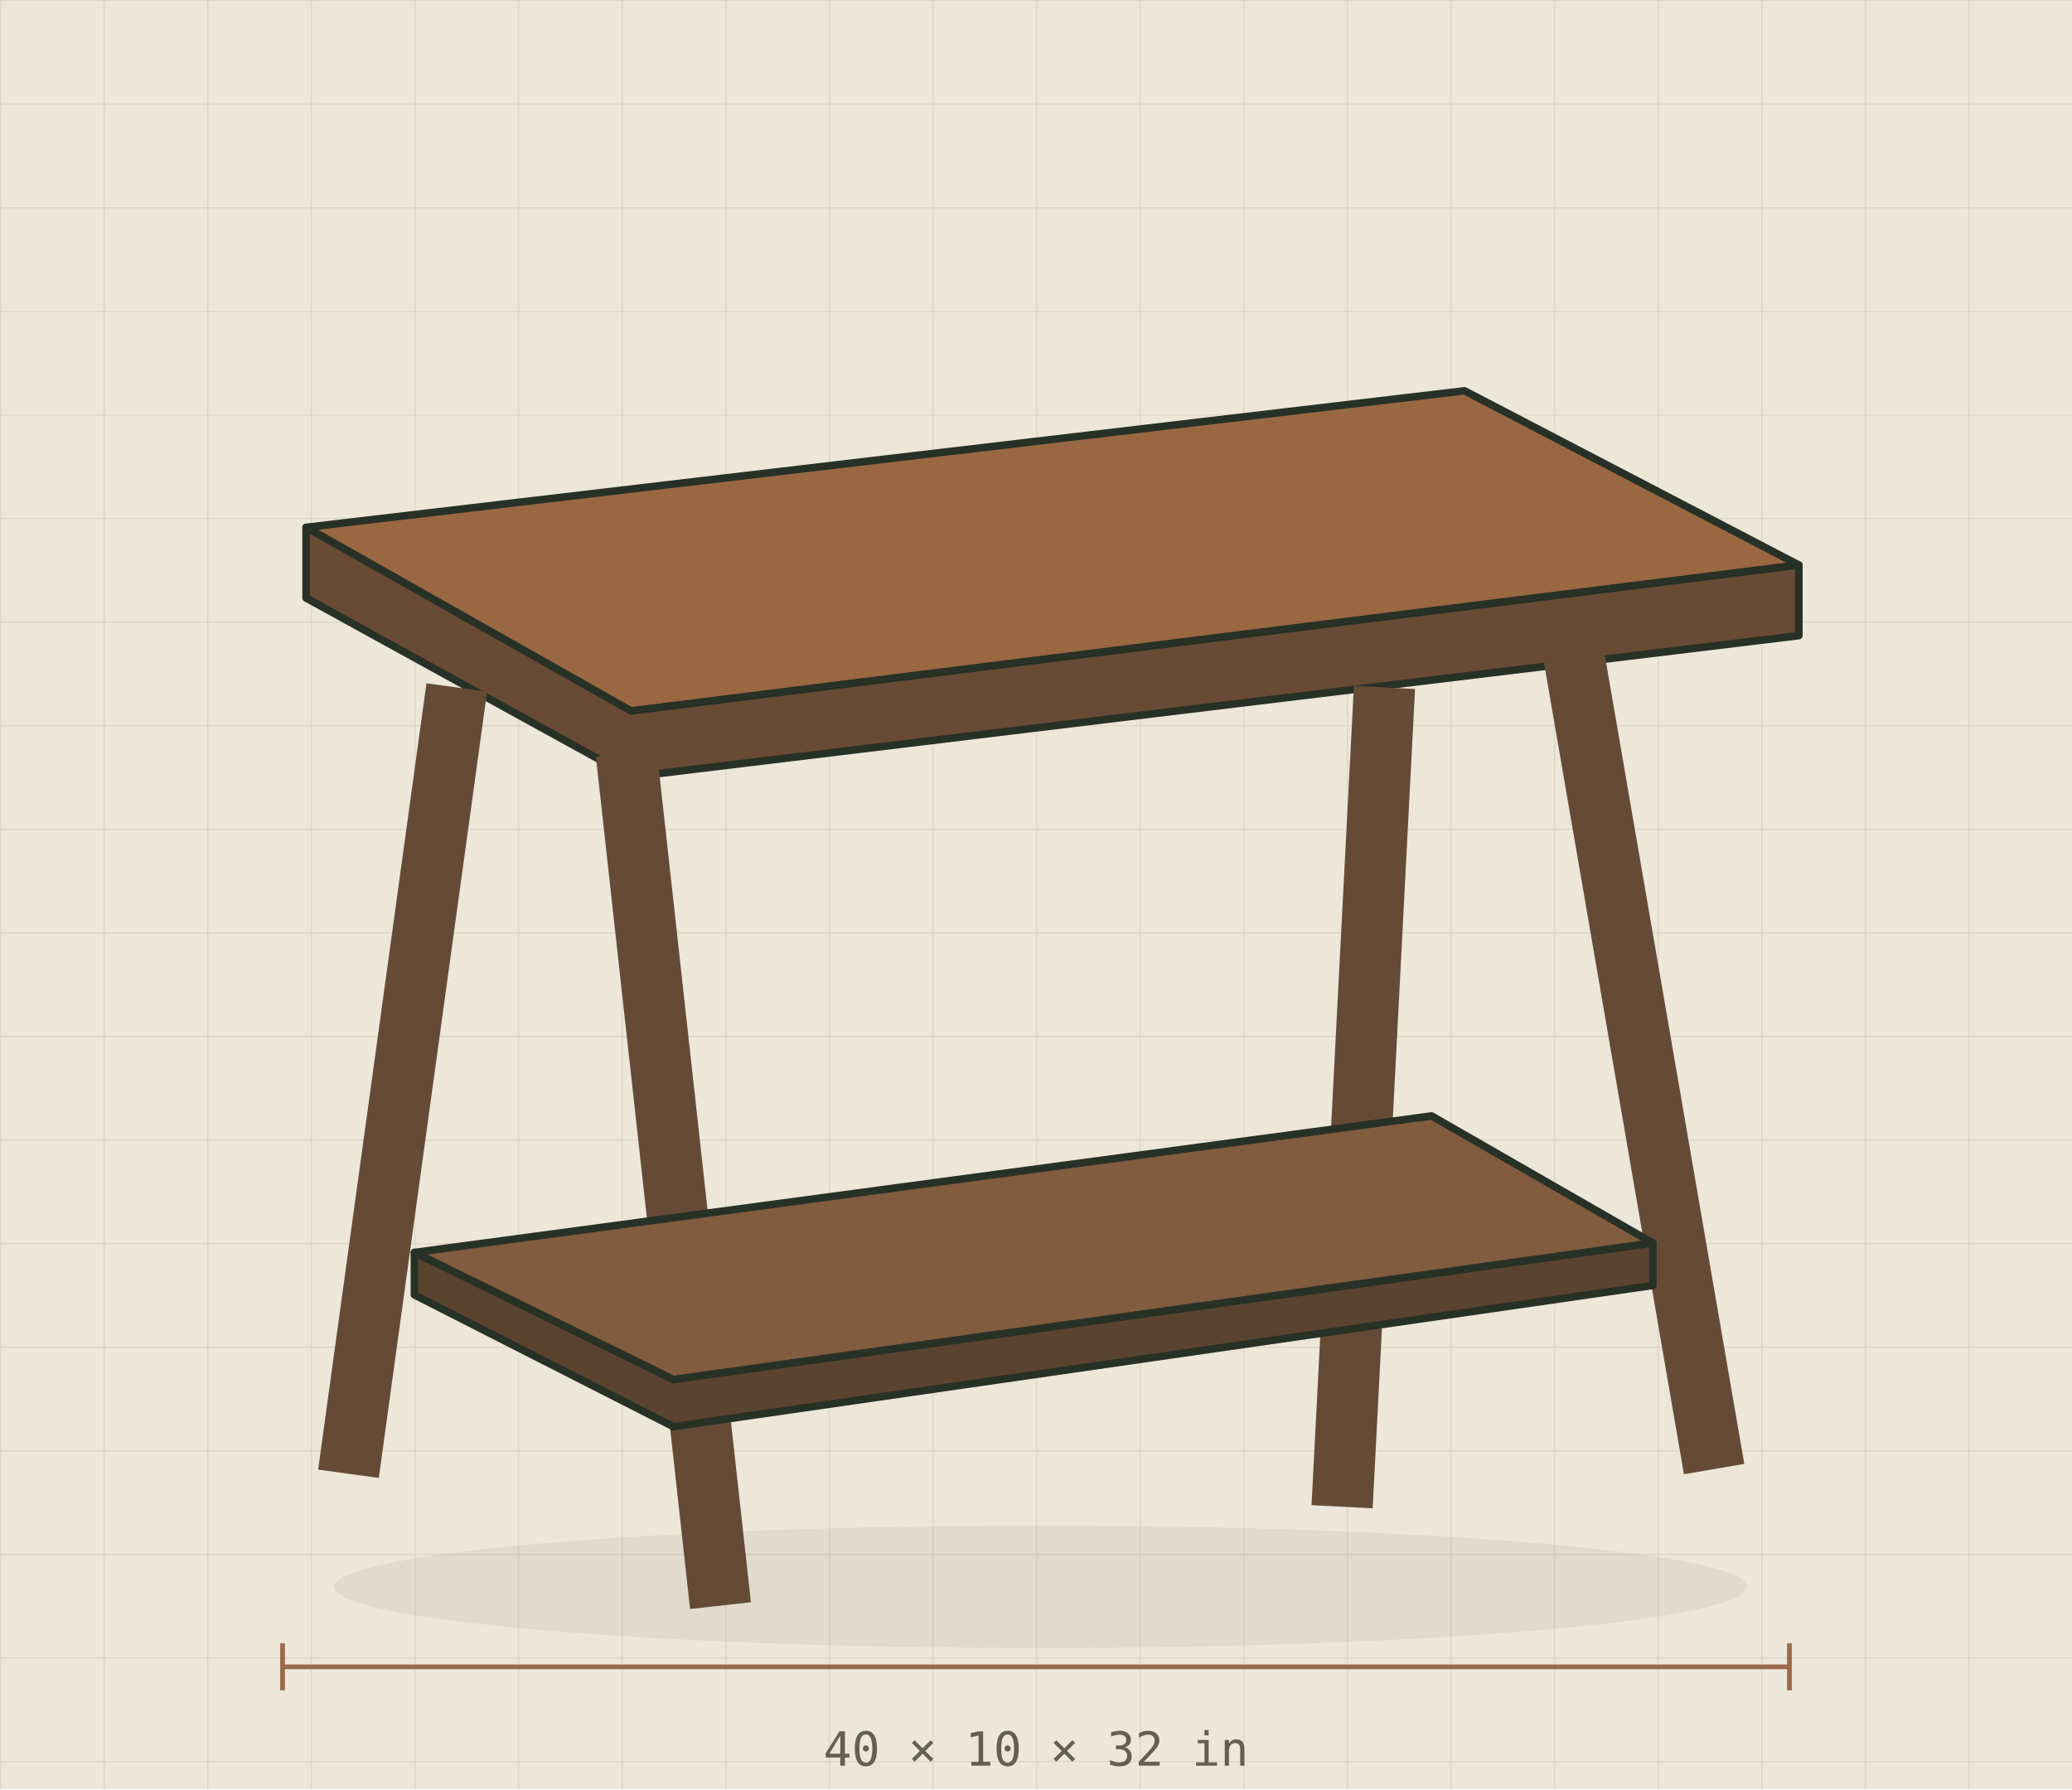
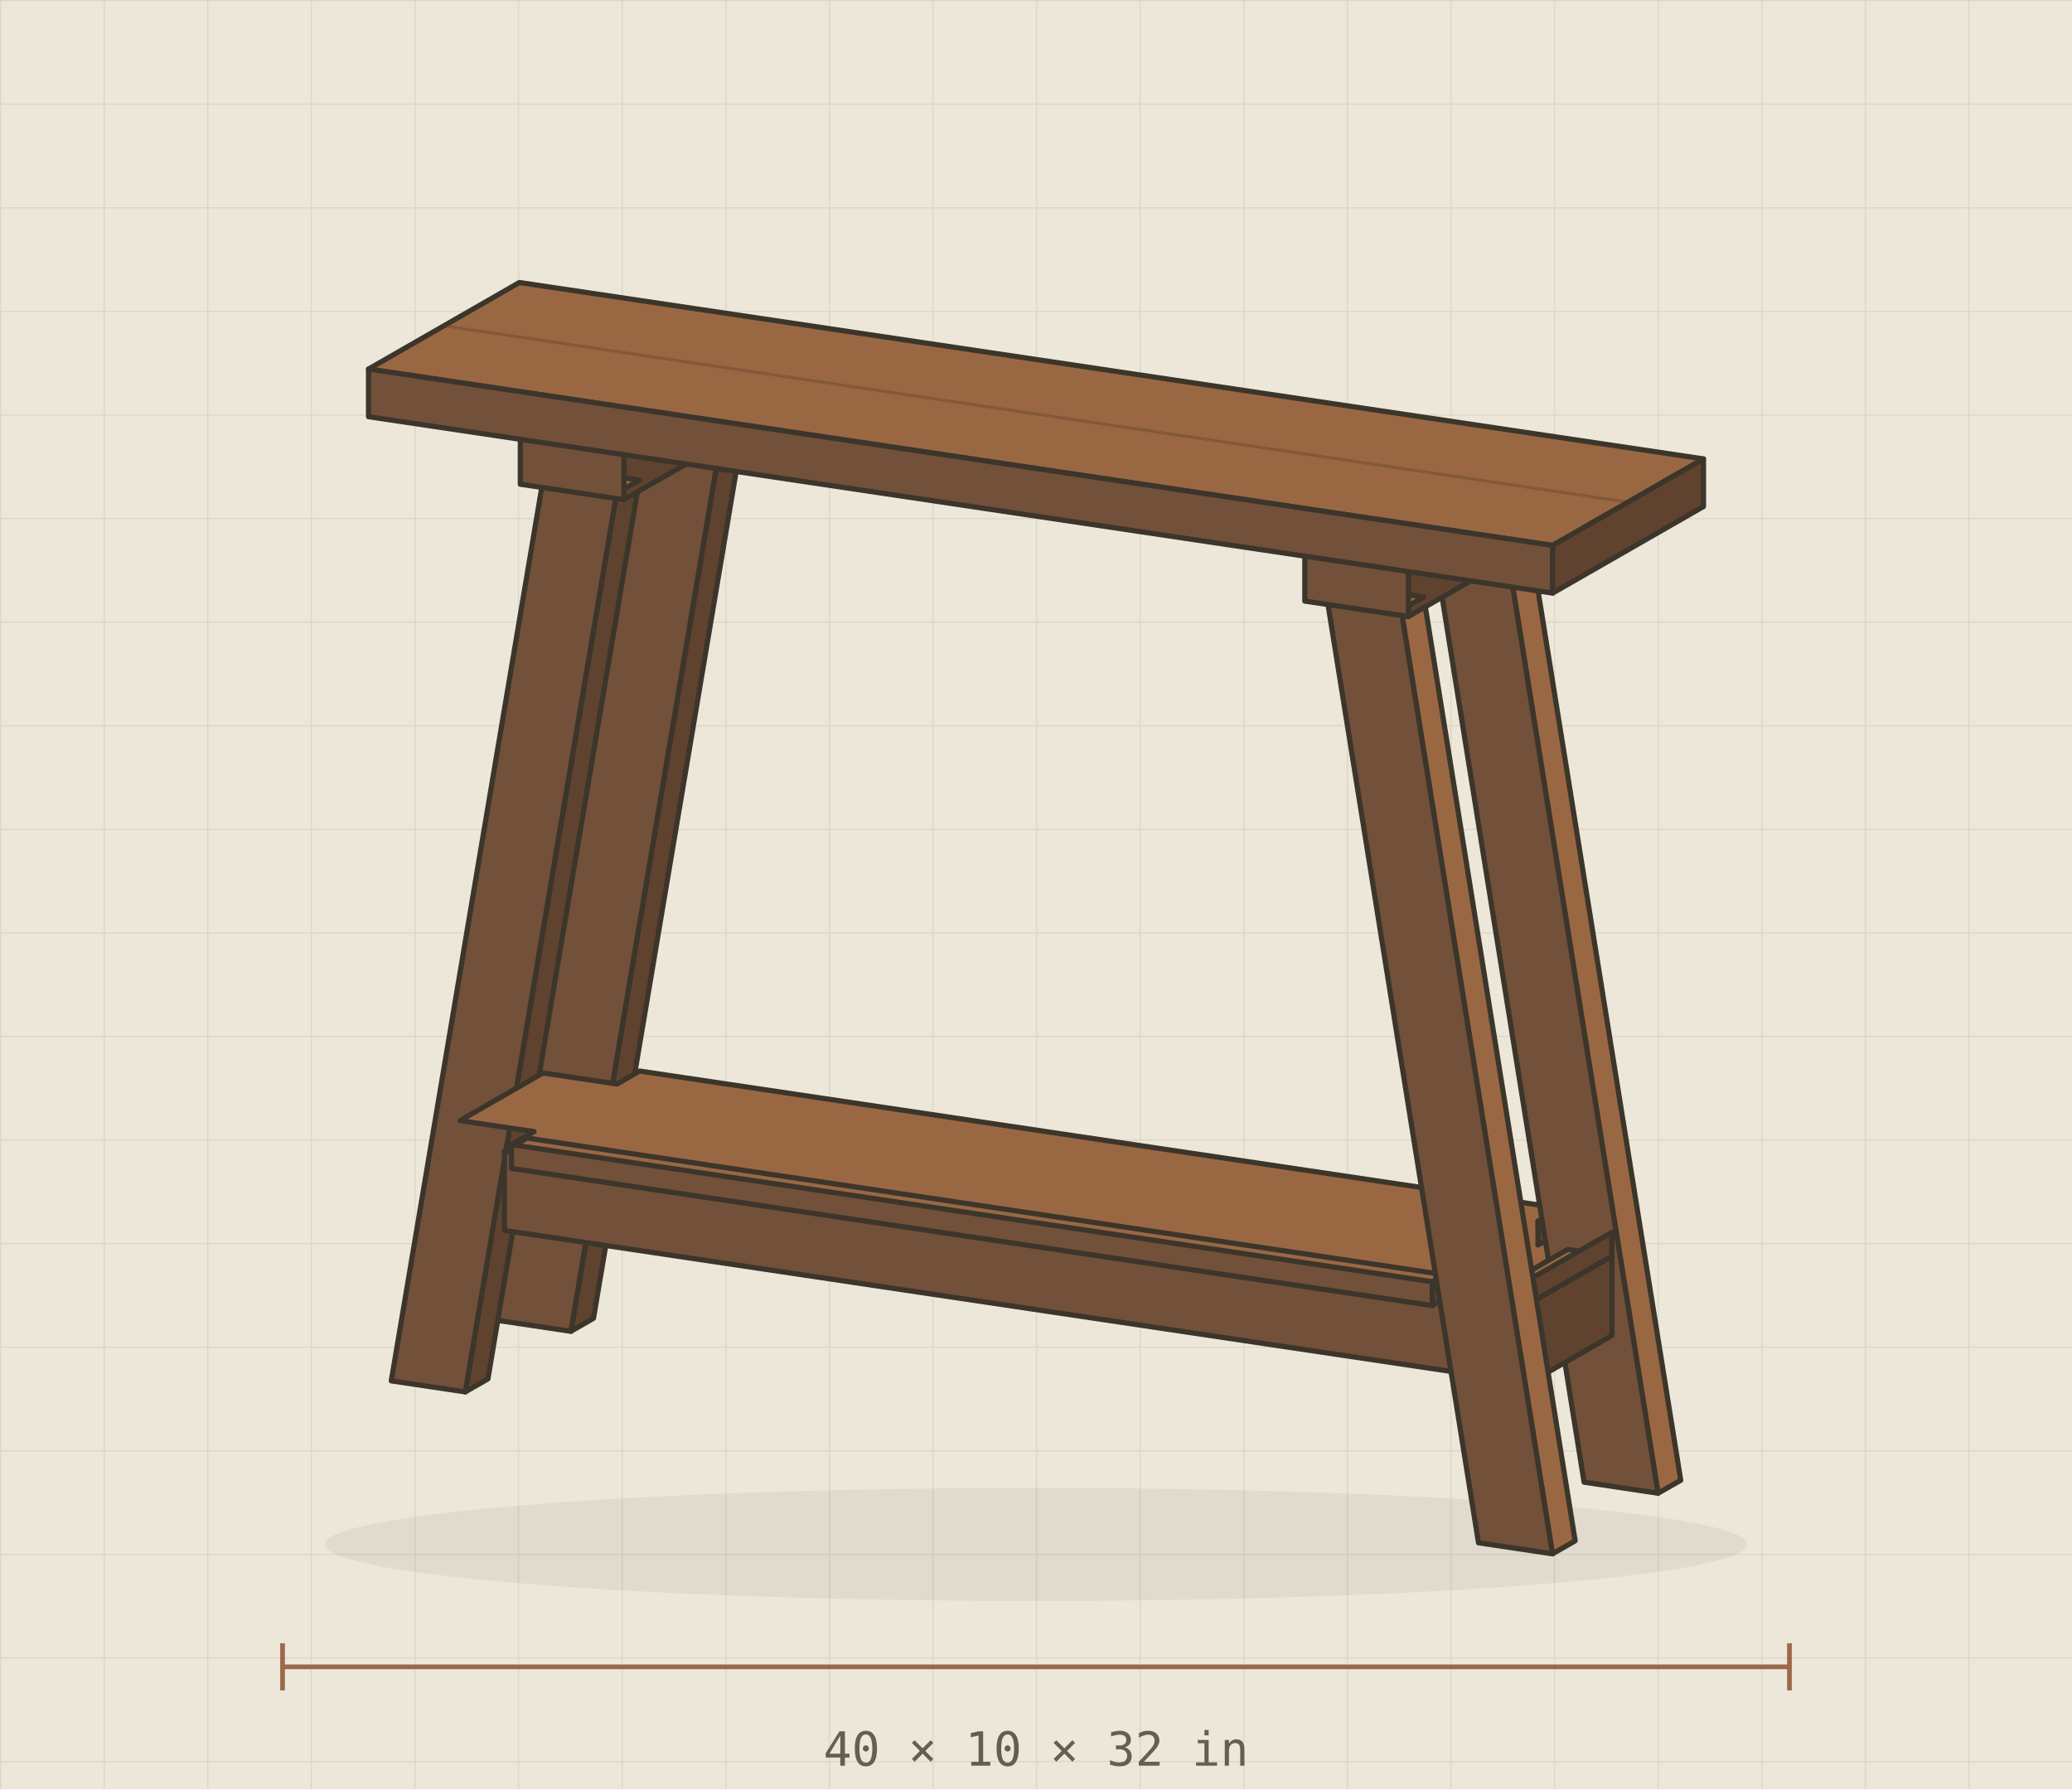
- <svg xmlns="http://www.w3.org/2000/svg" viewBox="0 0 440 380" role="img" aria-label="Console table plan illustration">
+ <svg xmlns="http://www.w3.org/2000/svg" viewBox="0 0 440 380" role="img" aria-labelledby="title desc">
  <defs>
    <pattern id="grid" width="22" height="22" patternUnits="userSpaceOnUse">
      <path d="M22 0H0v22" fill="none" stroke="#dcd6c8" stroke-width=".5" />
    </pattern>
  </defs>
  <rect width="440" height="380" fill="#ede7d9" />
  <rect width="440" height="380" fill="url(#grid)" />
-   <ellipse cx="221" cy="337" rx="150" ry="13" fill="#222a2010" />
-   <g stroke="#283126" stroke-width="1.6" stroke-linejoin="round">
-     <path d="m65 112 246-29 71 37-248 31Z" fill="#996843" />
-     <path d="m65 112 69 39 248-31v15l-248 30-69-38Z" fill="#684a35" />
-     <path d="m97 146-23 167m59-153 20 181m181-203 30 174m-70-166-9 174" stroke="#654b36" stroke-width="13" />
-     <path d="m88 266 216-29 47 27-208 29Z" fill="#825c3f" />
-     <path d="m88 266 55 27 208-29v9l-208 30-55-28Z" fill="#5a432f" />
+   <ellipse cx="220" cy="328" rx="151" ry="12" fill="#222a2010" />
+   <g stroke="#3c352b" stroke-width="1.1" stroke-linejoin="round">
+     <polygon data-part="end-stretcher" points="124.74,251.22 107.12,261.32 107.12,244.46 124.74,234.35" fill="#5f432f" />
+     <polygon data-part="end-stretcher" points="115.31,232.94 124.74,234.35 107.12,244.46 97.69,243.05" fill="#996843" />
+     <polygon data-part="leg" points="126.03,279.98 121.23,282.74 153.37,91.87 158.18,89.11" fill="#5f432f" />
+     <polygon data-part="leg" points="105.51,280.40 121.23,282.74 153.37,91.87 137.66,89.53" fill="#735039" />
+     <polygon data-part="end-stretcher" points="97.69,259.92 107.12,261.32 107.12,244.46 97.69,243.05" fill="#735039" />
+     <polygon data-part="notched-shelf" points="113.41,245.39 97.69,243.05 97.69,237.99 113.41,240.33" fill="#735039" />
+     <polygon data-part="leg" points="142.46,86.77 158.18,89.11 153.37,91.87 137.66,89.53" fill="#996843" />
+     <polygon data-part="shelf-rail" points="124.74,234.35 332.88,265.36 328.08,268.11 119.93,237.10" fill="#996843" />
+     <polygon data-part="shelf-rail" points="119.93,253.97 328.08,284.98 328.08,268.11 119.93,237.10" fill="#735039" />
+     <polygon data-part="leg" points="103.61,292.85 98.81,295.61 130.95,104.73 135.76,101.98" fill="#5f432f" />
+     <polygon data-part="leg" points="83.09,293.27 98.81,295.61 130.95,104.73 115.24,102.39" fill="#735039" />
+     <polygon data-part="notched-shelf" points="135.83,227.47 331.40,256.60 326.59,259.36 342.31,261.70 324.69,271.81 308.98,269.47 304.17,272.22 108.60,243.09 113.41,240.33 97.69,237.99 115.31,227.88 131.02,230.22" fill="#996843" />
+     <polygon data-part="cleat" points="140.92,75.26 162.92,78.54 132.49,96.00 110.49,92.72" fill="#996843" />
+     <polygon data-part="cleat" points="162.92,88.66 132.49,106.12 132.49,96.00 162.92,78.54" fill="#5f432f" />
+     <polygon data-part="shelf-rail" points="111.92,241.70 320.07,272.71 315.26,275.46 107.12,244.46" fill="#996843" />
+     <polygon data-part="shelf-rail" points="107.12,261.32 315.26,292.33 315.26,275.46 107.12,244.46" fill="#735039" />
+     <polygon data-part="leg" points="120.04,99.64 135.76,101.98 130.95,104.73 115.24,102.39" fill="#996843" />
+     <polygon data-part="notched-shelf" points="304.17,277.28 108.60,248.15 108.60,243.09 304.17,272.22" fill="#735039" />
+     <polygon data-part="notched-shelf" points="331.40,261.66 326.59,264.42 326.59,259.36 331.40,256.60" fill="#5f432f" />
+     <polygon data-part="cleat" points="110.49,102.84 132.49,106.12 132.49,96.00 110.49,92.72" fill="#735039" />
+     <polygon data-part="shelf-rail" points="332.88,282.22 328.08,284.98 328.08,268.11 332.88,265.36" fill="#5f432f" />
+     <polygon data-part="leg" points="356.91,314.38 352.10,317.13 319.96,116.68 324.76,113.93" fill="#996843" />
+     <polygon data-part="leg" points="336.39,314.79 352.10,317.13 319.96,116.68 304.24,114.34" fill="#735039" />
+     <polygon data-part="end-stretcher" points="342.31,283.63 324.69,293.74 324.69,276.87 342.31,266.76" fill="#5f432f" />
+     <polygon data-part="end-stretcher" points="332.88,265.36 342.31,266.76 324.69,276.87 315.26,275.46" fill="#996843" />
+     <polygon data-part="notched-shelf" points="342.31,266.76 324.69,276.87 324.69,271.81 342.31,261.70" fill="#5f432f" />
+     <polygon data-part="shelf-rail" points="320.07,289.57 315.26,292.33 315.26,275.46 320.07,272.71" fill="#5f432f" />
+     <polygon data-part="leg" points="309.05,111.59 324.76,113.93 319.96,116.68 304.24,114.34" fill="#996843" />
+     <polygon data-part="end-stretcher" points="315.26,292.33 324.69,293.74 324.69,276.87 315.26,275.46" fill="#735039" />
+     <polygon data-part="notched-shelf" points="324.69,276.87 308.98,274.53 308.98,269.47 324.69,271.81" fill="#735039" />
+     <polygon data-part="notched-shelf" points="308.98,274.53 304.17,277.28 304.17,272.22 308.98,269.47" fill="#5f432f" />
+     <polygon data-part="leg" points="334.49,327.24 329.68,330.00 297.54,129.55 302.34,126.79" fill="#996843" />
+     <polygon data-part="cleat" points="307.51,100.08 329.51,103.36 299.08,120.82 277.08,117.54" fill="#996843" />
+     <polygon data-part="leg" points="313.97,327.66 329.68,330.00 297.54,129.55 281.82,127.21" fill="#735039" />
+     <polygon data-part="cleat" points="329.51,113.48 299.08,130.94 299.08,120.82 329.51,103.36" fill="#5f432f" />
+     <polygon data-part="leg" points="286.63,124.45 302.34,126.79 297.54,129.55 281.82,127.21" fill="#996843" />
+     <polygon data-part="cleat" points="277.08,127.66 299.08,130.94 299.08,120.82 277.08,117.54" fill="#735039" />
+     <polygon data-part="tabletop" points="110.29,60.00 361.74,97.46 329.71,115.84 78.26,78.38" fill="#996843" />
+     <polyline points="94.27,69.19 345.73,106.65" fill="none" stroke="#593b28" stroke-width=".65" opacity=".35" />
+     <polygon data-part="tabletop" points="78.26,88.50 329.71,125.96 329.71,115.84 78.26,78.38" fill="#735039" />
+     <polygon data-part="tabletop" points="361.74,107.58 329.71,125.96 329.71,115.84 361.74,97.46" fill="#5f432f" />
  </g>
  <path d="M60 354h320m-320-5v10m320-10v10" stroke="#9a684a" fill="none" />
  <text x="220" y="375" text-anchor="middle" fill="#665e4e" font-family="monospace" font-size="10">40 × 10 × 32 in</text>
</svg>
